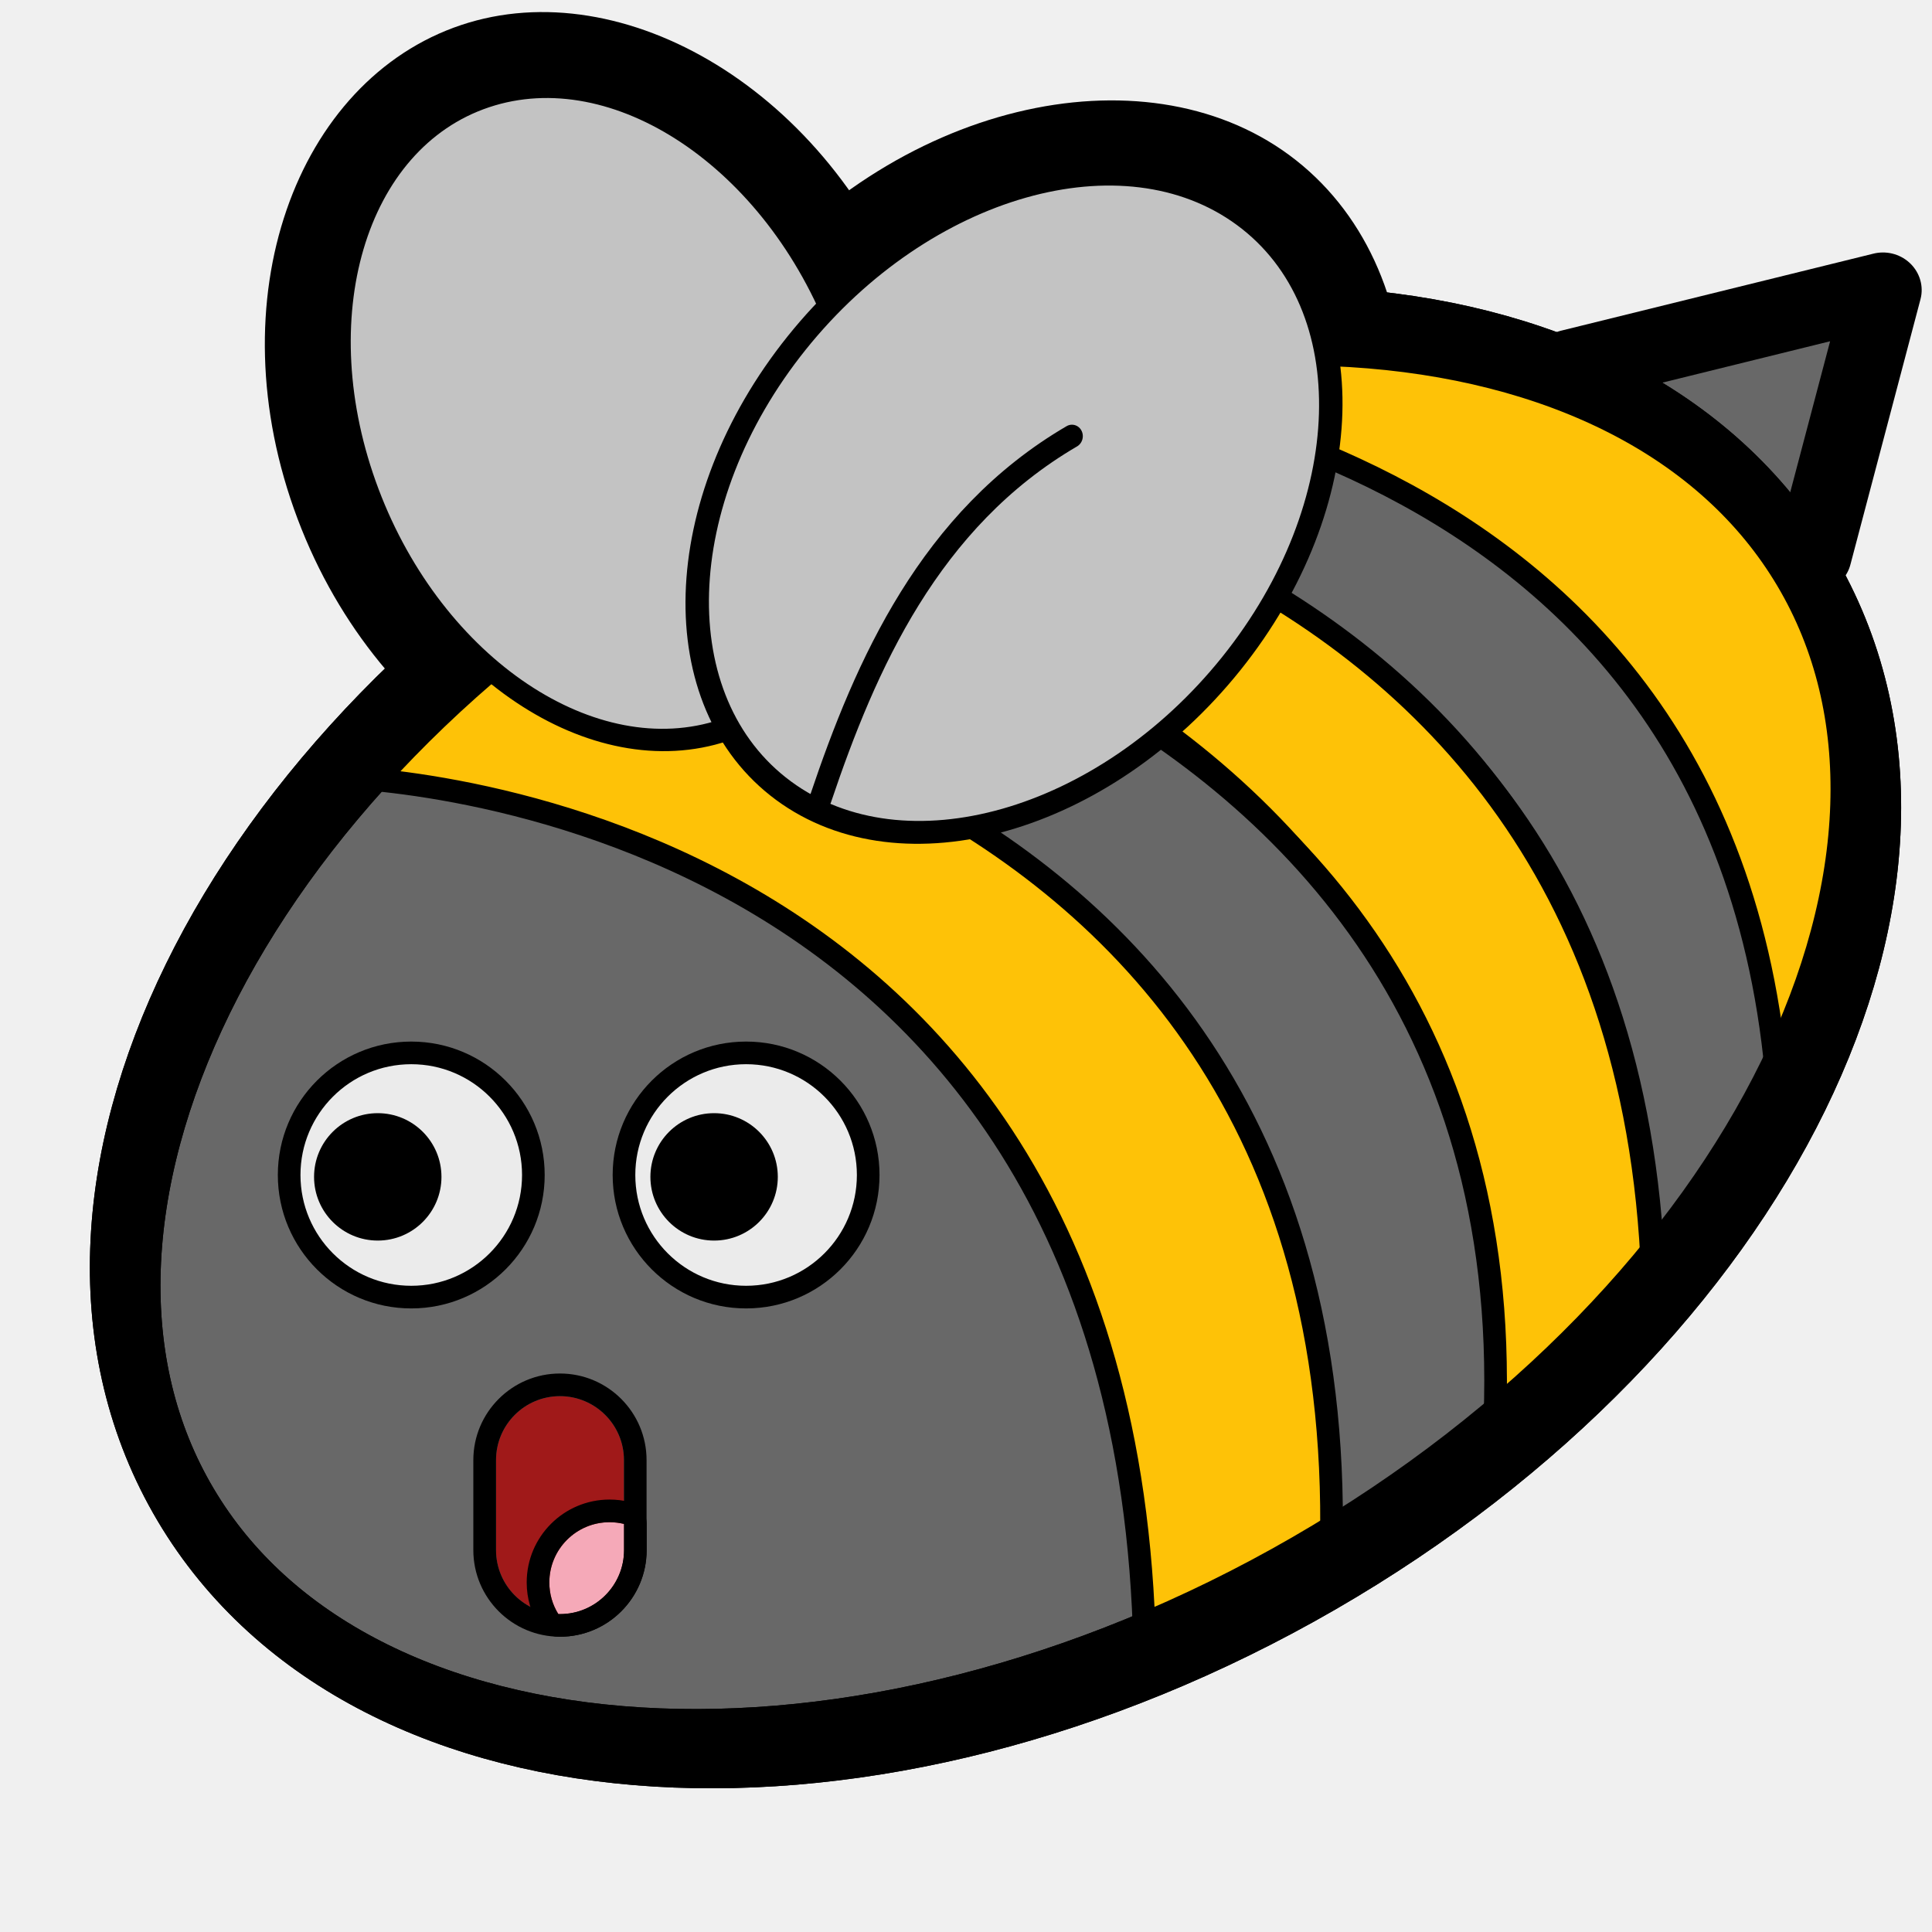
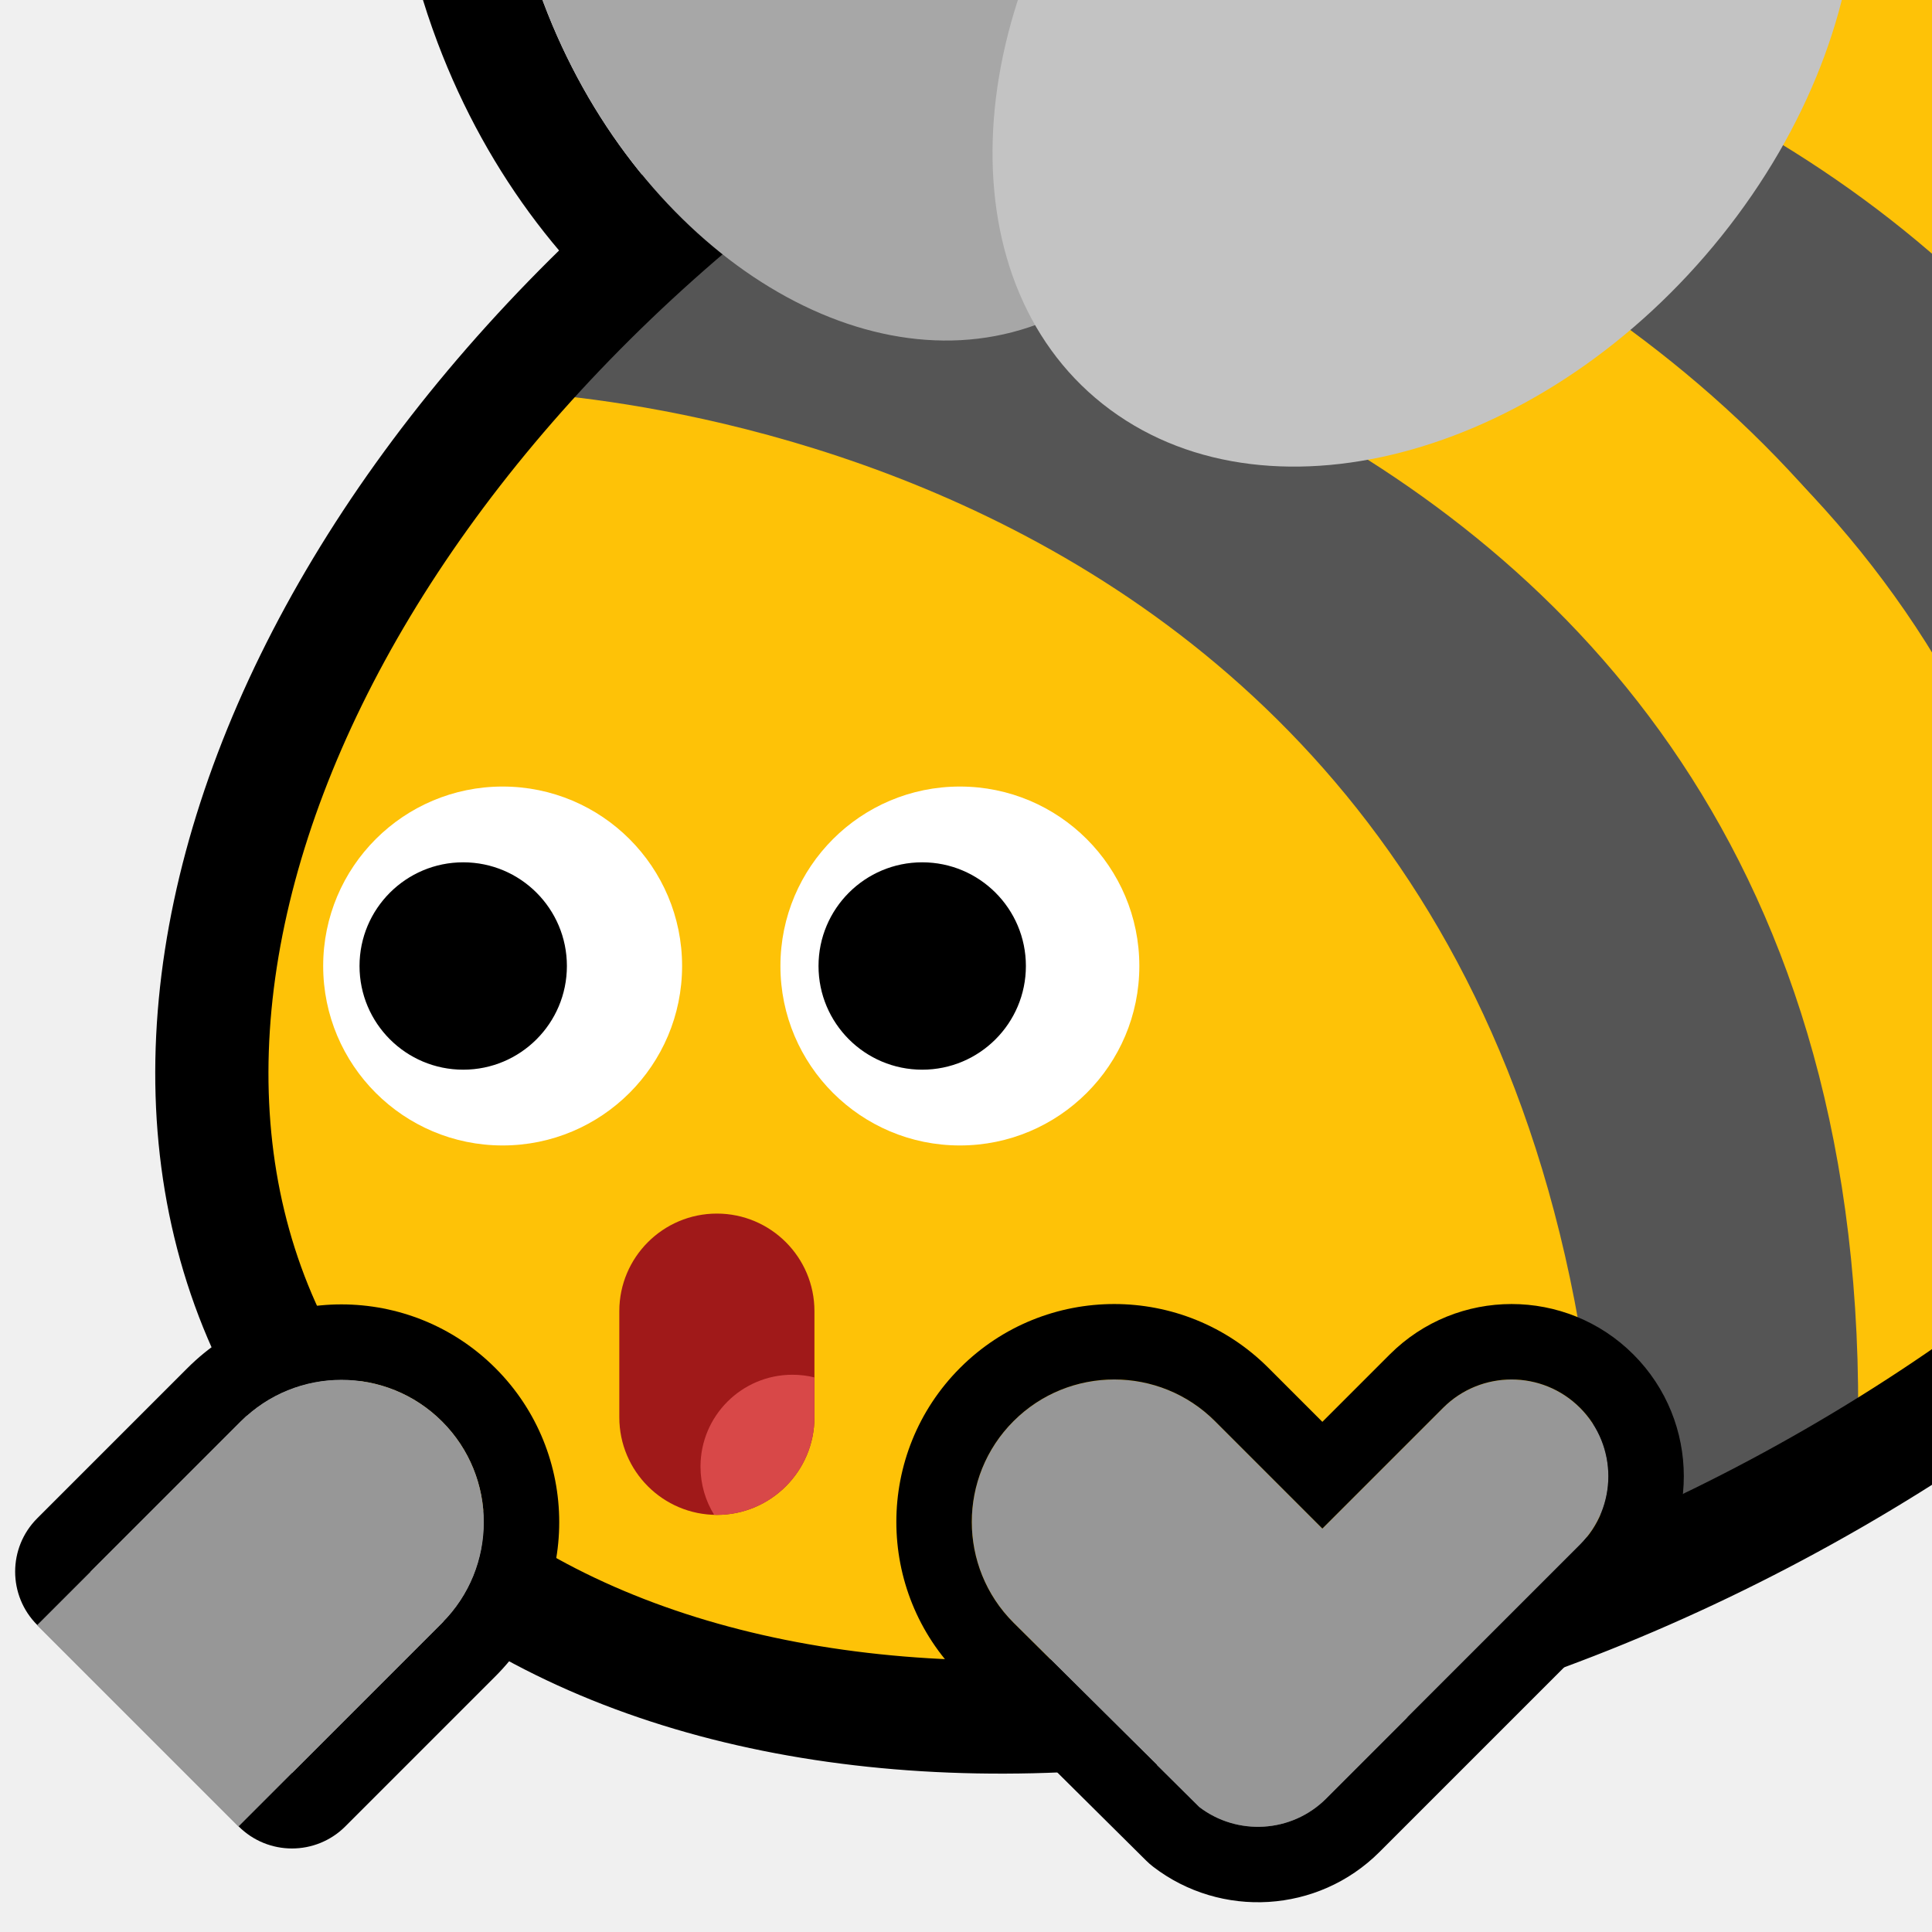
<svg xmlns="http://www.w3.org/2000/svg" width="100%" height="100%" viewBox="0 0 256 256" version="1.1" xml:space="preserve" style="fill-rule:evenodd;clip-rule:evenodd;stroke-linecap:round;stroke-linejoin:round;stroke-miterlimit:1.5;">
-   <g transform="matrix(1,0,0,1,-843,-843)">
-     <g id="blobbee_surprise" transform="matrix(1,0,0,1,843,843)">
-       <rect x="0" y="0" width="256" height="256" style="fill:none;" />
-       <g id="Sting" transform="matrix(0.78314,0.139967,-0.135634,0.7589,67.2303,-21.11)">
-         <path d="M189.771,56.854L238.765,34.355L235.05,81.388" style="fill:rgb(104,104,104);stroke:black;stroke-width:12.77px;" />
+   <rect id="blobbee_surprise" x="-0" y="0" width="256" height="256" style="fill:none;" />
+   <clipPath id="_clip1">
+     <rect x="-0" y="0" width="256" height="256" />
+   </clipPath>
+   <g clip-path="url(#_clip1)">
+     <path id="Wings-outline" d="M130.856,59.756C103.019,62.47 71.403,41.235 57.982,5.65C42.637,-35.039 58.037,-75.299 88.386,-85.447C112.041,-93.356 140.798,-81.45 159.283,-56.218C186.131,-74.864 218.386,-77.209 239.378,-61.728C266.807,-41.5 268.887,4.414 239.797,40.686C211.162,76.39 165.207,86.274 138.208,66.364C135.509,64.373 133.058,62.162 130.856,59.756ZM137.155,43.08C139.645,47.429 142.961,51.231 147.111,54.291C168.802,70.288 205.09,59.987 228.095,31.302C251.1,2.617 252.167,-33.659 230.475,-49.656C210.553,-64.348 178.317,-56.856 155.368,-33.312C142.407,-61.872 115.433,-78.674 93.143,-71.221C69.559,-63.336 60.093,-31.263 72.017,0.357C83.942,31.976 112.771,51.244 136.356,43.359C136.624,43.269 136.89,43.176 137.155,43.08Z" />
+     <path id="Body" d="M127.902,1.921C208.729,-44.745 300.137,-39.183 331.897,14.333C363.657,67.85 323.82,149.185 242.993,195.851C162.165,242.517 70.758,236.955 38.998,183.439C7.237,129.922 47.074,48.587 127.902,1.921Z" style="fill:rgb(254,194,7);" />
+     <g id="Stripes">
+       <path d="M188.793,-16.095C187.039,-14.699 315.054,-20.58 327.076,109.803C391.095,-61.796 189.429,-29.021 188.793,-16.095Z" style="fill:rgb(85,85,85);" />
+       <path d="M327.076,111.159C319.401,-14.647 191.893,-17.614 192.59,-21.35L145.073,-3.751C145.073,-3.751 299.034,-6.142 304.518,142.104L323.15,113.42" style="fill:rgb(254,194,7);" />
+       <path d="M275.897,172.628L304.252,142.104C298.868,-6.332 141.84,-8.914 141.842,-8.859L116.671,5.99C116.437,6.032 279.066,19.108 275.897,172.628Z" style="fill:rgb(85,85,85);" />
+       <path d="M118.8,6.104L91.65,27.286C91.65,27.286 247.73,42.825 246.071,194.336L275.383,174.688C286.256,24.404 117.148,7.374 114.749,9.264" style="fill:rgb(254,194,7);" />
+       <path d="M85.819,30.174L65.463,51.814C65.463,51.814 209.143,53.111 212.42,209.36L246.071,194.336C251.812,38.125 90.484,31.835 85.819,30.174Z" style="fill:rgb(85,85,85);" />
+     </g>
+     <path id="Body-outline" d="M127.902,1.921C208.729,-44.745 300.137,-39.183 331.897,14.333C363.657,67.85 323.82,149.185 242.993,195.851C162.165,242.517 70.758,236.955 38.998,183.439C7.237,129.922 47.074,48.587 127.902,1.921Z" style="fill:none;stroke:black;stroke-width:15px;" />
+     <g id="Wings">
+       <path id="Back-wing" d="M93.143,-71.221C116.727,-79.107 145.556,-59.838 157.481,-28.219C169.406,3.4 159.94,35.473 136.356,43.359C112.771,51.244 83.942,31.976 72.017,0.357C60.093,-31.263 69.559,-63.336 93.143,-71.221Z" style="fill:rgb(167,167,167);" />
+       <path id="Front-wing" d="M230.475,-49.656C252.167,-33.659 251.1,2.617 228.095,31.302C205.09,59.987 168.802,70.288 147.111,54.291C125.419,38.295 126.486,2.019 149.491,-26.666C172.496,-55.351 208.784,-65.652 230.475,-49.656Z" style="fill:rgb(195,195,195);" />
+     </g>
+     <g id="Mouth">
+       <path id="Mouth-background" d="M107.918,173.734C107.918,166.599 102.125,160.806 94.99,160.806C87.855,160.806 82.062,166.599 82.062,173.734L82.062,187.802C82.062,194.937 87.855,200.73 94.99,200.73C102.125,200.73 107.918,194.937 107.918,187.802L107.918,173.734Z" style="fill:rgb(160,25,25);" />
+       <path id="Tongue" d="M94.63,200.725C93.482,198.868 92.82,196.679 92.82,194.337C92.82,187.616 98.276,182.16 104.997,182.16C106.004,182.16 106.982,182.282 107.918,182.513L107.918,187.802C107.918,194.937 102.125,200.73 94.99,200.73C94.87,200.73 94.75,200.728 94.63,200.725Z" style="fill:rgb(216,72,72);" />
+     </g>
+     <g id="Eyes">
+       <g id="Right-eye">
+         <circle id="Eye-white" cx="127.189" cy="128" r="23.779" style="fill:white;" />
+         <circle id="Pupil" cx="122.197" cy="128" r="13.739" />
      </g>
-       <g id="Body" transform="matrix(0.994109,-0.573949,0.761422,1.28301,-120.17,92.6047)">
-         <ellipse cx="168.926" cy="110.515" rx="107.942" ry="55.376" style="fill:rgb(104,104,104);stroke:black;stroke-width:7.47px;" />
-       </g>
-       <g id="Wings-outline" transform="matrix(0.959562,0.127262,-0.127262,0.959562,7.56883,-6.44254)">
-         <g transform="matrix(1.17688,-0.575088,0.651434,1.21399,-55.8934,35.953)">
-           <path d="M87.433,14.046C105.289,14.046 121.064,31.835 121.064,54.906C121.064,78.317 104.954,96.336 86.833,96.336C68.977,96.336 53.202,78.546 53.202,55.475C53.202,32.064 69.312,14.046 87.433,14.046ZM87.133,21.55C72.762,21.55 61.095,36.624 61.095,55.191C61.095,73.758 72.762,88.832 87.133,88.832C101.504,88.832 113.171,73.758 113.171,55.191C113.171,36.624 101.504,21.55 87.133,21.55Z" />
-         </g>
-         <g transform="matrix(1.24343,0.685066,-0.776012,1.28263,74.2693,-72.8119)">
-           <path d="M86.838,14.653C104.667,14.653 120.454,32.436 120.454,55.47C120.454,78.17 104.998,95.729 87.428,95.729C69.599,95.729 53.812,77.946 53.812,54.911C53.812,32.211 69.268,14.653 86.838,14.653ZM87.133,21.55C72.762,21.55 61.095,36.624 61.095,55.191C61.095,73.758 72.762,88.832 87.133,88.832C101.504,88.832 113.171,73.758 113.171,55.191C113.171,36.624 101.504,21.55 87.133,21.55Z" />
-         </g>
-       </g>
-       <g id="Stripes" transform="matrix(1,0,0,1,4.4273,10.012)">
-         <g transform="matrix(1,-7.43708e-18,-7.43708e-18,1,92.3462,-63.8411)">
-           <path d="M37.588,107.021C36.302,108.044 130.102,103.736 138.911,199.269C185.818,73.536 38.054,97.55 37.588,107.021Z" style="fill:rgb(254,194,7);stroke:black;stroke-width:3px;" />
-         </g>
-         <g transform="matrix(1,-7.43708e-18,-7.43708e-18,1,73.4912,-52.6421)">
-           <path d="M157.766,189.064C152.141,96.884 58.714,94.709 59.225,91.972L24.408,104.867C24.408,104.867 137.219,103.115 141.236,211.738L154.889,190.72" style="fill:rgb(104,104,104);stroke:black;stroke-width:3px;" />
-         </g>
-         <g transform="matrix(1,-7.43708e-18,-7.43708e-18,1,55.5726,-39.8214)">
-           <path d="M138.184,221.282L158.96,198.917C155.015,90.156 39.958,88.264 39.959,88.304L21.516,99.184C21.345,99.215 140.506,108.796 138.184,221.282Z" style="fill:rgb(254,194,7);stroke:black;stroke-width:3px;" />
-         </g>
-         <g transform="matrix(1,-7.43708e-18,-7.43708e-18,1,25.9786,-19.0024)">
-           <path d="M52.67,78.448L32.777,93.969C32.777,93.969 147.14,105.355 145.924,216.369L167.401,201.973C175.368,91.857 51.46,79.379 49.702,80.764" style="fill:rgb(104,104,104);stroke:black;stroke-width:3px;" />
-         </g>
-         <g transform="matrix(1,-7.43708e-18,-7.43708e-18,1,-0.424026,-0.546032)">
-           <path d="M54.907,77.629L39.992,93.485C39.992,93.485 145.269,94.435 147.67,208.921L172.327,197.913C176.533,83.454 58.325,78.845 54.907,77.629Z" style="fill:rgb(254,194,7);stroke:black;stroke-width:3px;" />
-         </g>
-       </g>
-       <g id="Eyes" transform="matrix(0.856324,0.124954,-0.124954,0.856324,31.2483,8.5214)">
-         <g id="Face">
-           <g id="Eyes1">
-             <g id="Right-eye" transform="matrix(1.14344,-0.166848,0.166848,1.14344,-157.44,-795.193)">
-               <circle cx="103.071" cy="847.784" r="16.18" style="fill:rgb(235,235,235);stroke:black;stroke-width:3px;" />
-             </g>
-             <g id="Right-eye1" transform="matrix(1.14344,-0.166848,0.166848,1.14344,-208.171,-787.79)">
-               <circle cx="103.071" cy="847.784" r="16.18" style="fill:rgb(235,235,235);stroke:black;stroke-width:3px;" />
-             </g>
-             <g id="Right-pupil" transform="matrix(1.09689,-0.160057,0.160057,1.09689,-202.65,-748.001)">
-               <circle cx="103.071" cy="847.784" r="8.799" />
-             </g>
-             <g id="Right-pupil1" transform="matrix(1.09689,-0.160057,0.160057,1.09689,-151.69,-755.437)">
-               <circle cx="103.071" cy="847.784" r="8.799" />
-             </g>
-           </g>
-         </g>
-       </g>
-       <g id="Body-outline" transform="matrix(0.994109,-0.573949,0.761422,1.28301,-120.17,92.6047)">
-         <ellipse cx="168.926" cy="110.515" rx="107.942" ry="55.376" style="fill:none;stroke:black;stroke-width:7.47px;" />
-       </g>
-       <g id="Wings" transform="matrix(0.959562,0.127262,-0.127262,0.959562,7.56883,-6.44254)">
-         <g id="Back-wing" transform="matrix(1.17688,-0.575088,0.651434,1.21399,-55.8934,35.953)">
-           <ellipse cx="87.133" cy="55.191" rx="26.038" ry="33.641" style="fill:rgb(195,195,195);stroke:black;stroke-width:2.26px;" />
-         </g>
-         <g id="Front-wing" transform="matrix(0.946806,0,0,0.999012,5.86837,0.313874)">
-           <g id="Front-wing-main" transform="matrix(1.31328,0.685743,-0.81961,1.2839,72.2439,-73.1981)">
-             <ellipse cx="87.133" cy="55.191" rx="26.038" ry="33.641" style="fill:rgb(195,195,195);stroke:black;stroke-width:2.17px;" />
-           </g>
-           <path id="Front-wing-line" d="M119.334,101.013C123.249,82.03 129.669,61.104 148.451,47.276" style="fill:none;stroke:black;stroke-width:3.18px;" />
-         </g>
-       </g>
-       <g transform="matrix(1.15232,0,0,0.959903,-3925.08,-278.455)">
-         <path d="M3477.99,491.641C3477.99,486.768 3474.69,482.812 3470.63,482.812C3466.57,482.812 3463.28,486.768 3463.28,491.641L3463.28,504.064C3463.28,508.937 3466.57,512.893 3470.63,512.893C3474.69,512.893 3477.99,508.937 3477.99,504.064L3477.99,491.641Z" style="fill:rgb(160,25,25);" />
-         <path d="M3480.59,491.641L3480.59,504.064C3480.59,510.662 3476.13,516.019 3470.63,516.019C3465.14,516.019 3460.67,510.662 3460.67,504.064L3460.67,491.641C3460.67,485.043 3465.14,479.686 3470.63,479.686C3476.13,479.686 3480.59,485.043 3480.59,491.641ZM3477.99,491.641C3477.99,486.768 3474.69,482.812 3470.63,482.812C3466.57,482.812 3463.28,486.768 3463.28,491.641L3463.28,504.064C3463.28,508.937 3466.57,512.893 3470.63,512.893C3474.69,512.893 3477.99,508.937 3477.99,504.064L3477.99,491.641Z" />
-       </g>
-       <g transform="matrix(1,0,0,1,-3395.3,-304.537)">
-         <path d="M3469.28,518.407C3468.52,517.19 3468.09,515.755 3468.09,514.22C3468.09,509.813 3471.66,506.236 3476.07,506.236C3476.73,506.236 3477.37,506.316 3477.99,506.468L3477.99,509.935C3477.99,514.613 3474.19,518.411 3469.51,518.411C3469.43,518.411 3469.35,518.409 3469.28,518.407Z" style="fill:rgb(245,169,184);" />
-         <path d="M3466.72,519.984C3465.69,518.308 3465.09,516.333 3465.09,514.22C3465.09,508.158 3470.01,503.236 3476.07,503.236C3476.98,503.236 3477.86,503.347 3478.7,503.555C3480.05,503.885 3480.99,505.088 3480.99,506.468L3480.99,509.935C3480.99,516.269 3475.84,521.411 3469.51,521.411C3469.4,521.411 3469.3,521.409 3469.19,521.406C3468.18,521.378 3467.25,520.844 3466.72,519.984ZM3469.28,518.407C3469.35,518.409 3469.43,518.411 3469.51,518.411C3474.19,518.411 3477.99,514.613 3477.99,509.935L3477.99,506.468C3477.37,506.316 3476.73,506.236 3476.07,506.236C3471.66,506.236 3468.09,509.813 3468.09,514.22C3468.09,515.755 3468.52,517.19 3469.28,518.407Z" />
+       <g id="Left-eye">
+         <circle id="Eye-white1" cx="66.602" cy="128" r="23.779" style="fill:white;" />
+         <circle id="Pupil1" cx="61.378" cy="128" r="13.739" />
      </g>
    </g>
+     <g id="Left-hand">
+       <path id="Outline" d="M31.899,188.359L12.007,208.251L38.689,234.932L58.58,215.04C65.943,207.677 65.943,195.722 58.58,188.359C51.217,180.996 39.262,180.996 31.899,188.359Z" style="fill:rgb(151,151,151);" />
+       <path d="M24.828,181.288C36.093,170.022 54.386,170.022 65.651,181.288C76.917,192.553 76.917,210.846 65.651,222.111L45.76,242.003C41.854,245.909 35.523,245.909 31.617,242.003L4.936,215.322C1.031,211.417 1.031,205.085 4.936,201.18L24.828,181.288ZM31.899,188.359L12.007,208.251L38.689,234.932L58.58,215.04C65.943,207.677 65.943,195.722 58.58,188.359C51.217,180.996 39.262,180.996 31.899,188.359Z" />
+       <path id="Fill" d="M31.899,188.359L4.926,215.332L31.607,242.013L58.58,215.04C65.943,207.677 65.943,195.722 58.58,188.359C51.217,180.996 39.262,180.996 31.899,188.359Z" style="fill:rgb(151,151,151);" />
+     </g>
+     <path id="Right-arm" d="M158.906,239.434L134.294,215.013C126.926,207.645 126.926,195.682 134.294,188.314C141.662,180.947 153.625,180.947 160.993,188.314L175.221,202.543L191.221,186.543C196.227,181.537 204.355,181.537 209.361,186.543C214.367,191.549 214.367,199.677 209.361,204.683L175.728,238.316C171.14,242.904 163.922,243.277 158.906,239.434Z" style="fill:rgb(151,151,151);" />
+     <path d="M151.863,246.532L127.251,222.112C127.241,222.103 127.232,222.093 127.223,222.084C115.953,210.814 115.953,192.514 127.223,181.243C138.493,169.973 156.793,169.973 168.064,181.243C168.064,181.243 175.221,188.401 175.221,188.401L184.15,179.472C193.059,170.564 207.524,170.564 216.432,179.472C225.341,188.38 225.341,202.846 216.432,211.754L182.799,245.387C174.623,253.563 161.761,254.22 152.824,247.371C152.486,247.113 152.165,246.832 151.863,246.532ZM158.906,239.434C163.922,243.277 171.14,242.904 175.728,238.316L209.361,204.683C214.367,199.677 214.367,191.549 209.361,186.543C204.355,181.537 196.227,181.537 191.221,186.543L175.221,202.543L160.993,188.314C153.625,180.947 141.662,180.947 134.294,188.314C126.926,195.682 126.926,207.645 134.294,215.013L158.906,239.434Z" />
  </g>
</svg>
